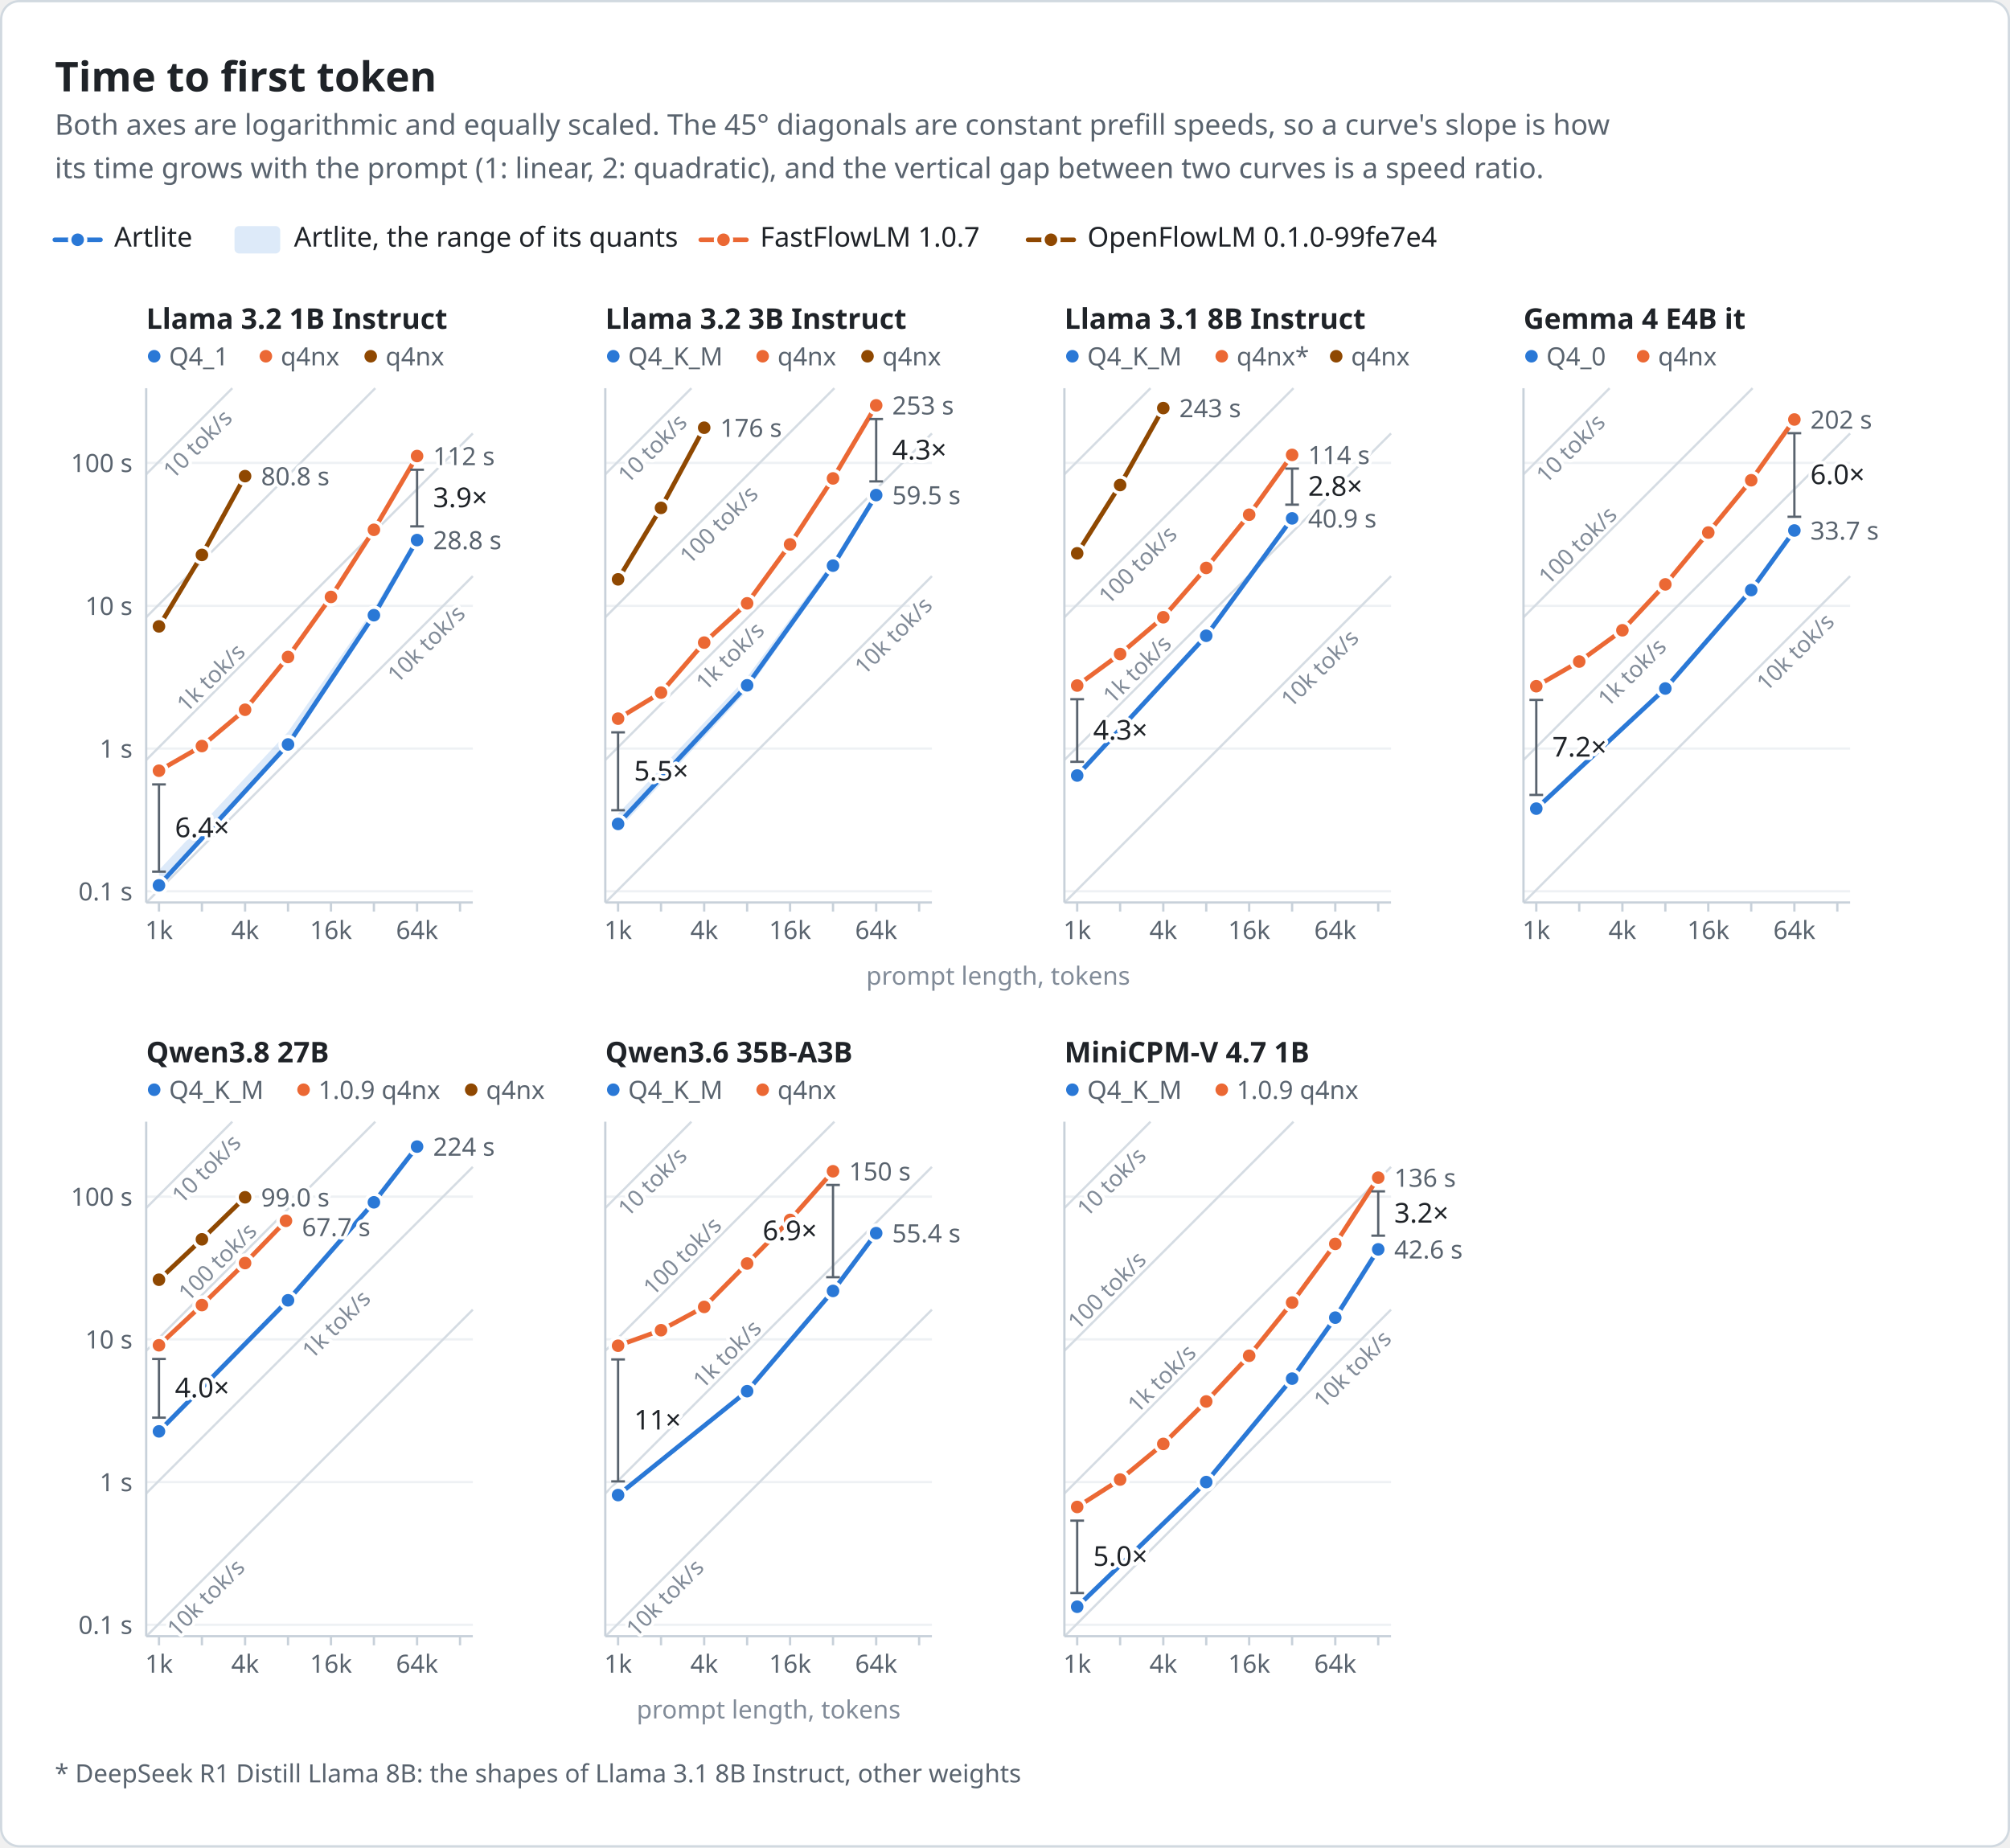
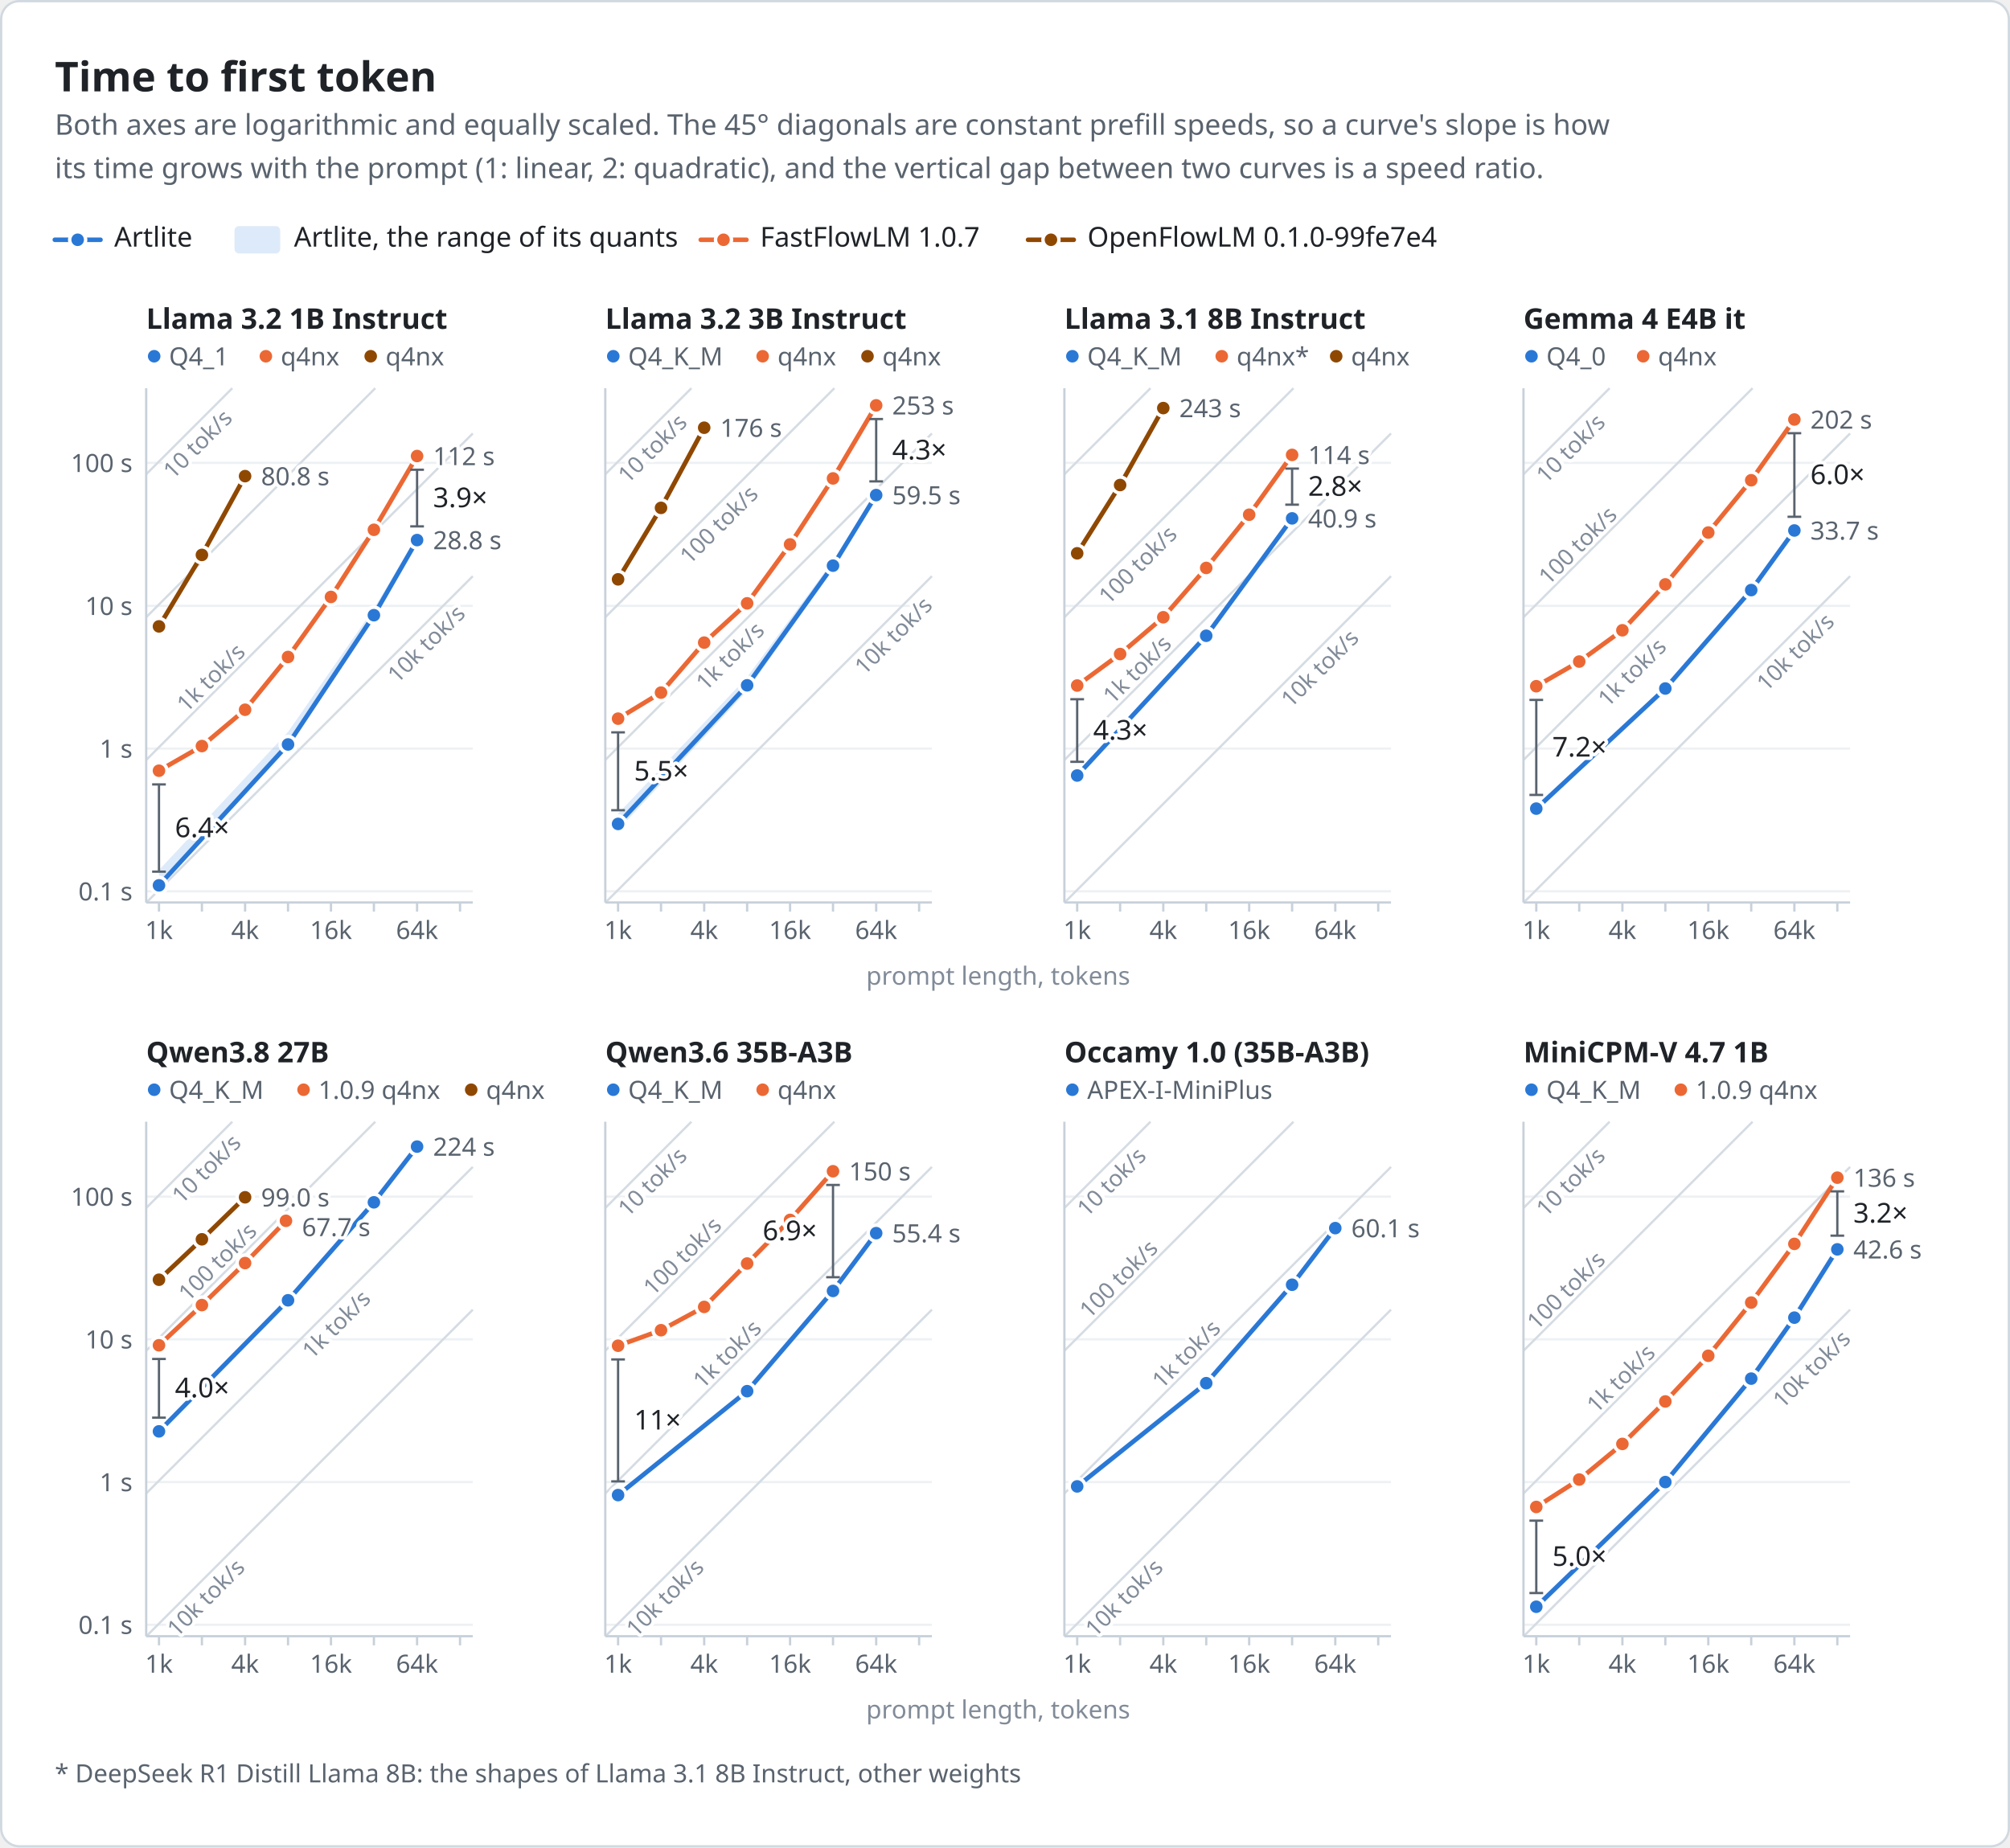
<svg xmlns="http://www.w3.org/2000/svg" width="880" height="809" viewBox="0 0 880 809" role="img" aria-labelledby="t d">
  <style>text{font-family:-apple-system, BlinkMacSystemFont, "Segoe UI", "Noto Sans", Helvetica, Arial, sans-serif;font-size:11px;fill:#59636e;font-variant-numeric:tabular-nums}.title{font-size:18px;font-weight:600;fill:#1f2328}.sub{font-size:12.5px}.h{font-size:12.5px;font-weight:600;fill:#1f2328}.lbl{font-size:12px;fill:#1f2328}.lbl2{font-size:12px}.strong{font-weight:600;fill:#1f2328}.muted{fill:#818b98}.small{font-size:10px}.halo{paint-order:stroke;stroke:#ffffff;stroke-width:3px;stroke-linejoin:round}.grid{stroke:#eef1f4}.axis{stroke:#c8d1da}.guide{stroke:#d5dce3}.bracket{stroke:#59636e;fill:none}.ft{fill:#86b6ef}.detail{font-size:12px;font-weight:400;fill:#59636e}.tile{fill:#eef1f4;stroke:#59636e;stroke-width:1}.cut{stroke:#59636e;stroke-width:.75;fill:none}.f0{fill:#2a78d6}.l0{stroke:#2a78d6;stroke-width:2;fill:none;stroke-linejoin:round;stroke-linecap:round}.d0{fill:#2a78d6;stroke:#ffffff;stroke-width:1.5}.b0{fill:#2a78d6;fill-opacity:.16}.f1{fill:#eb6834}.l1{stroke:#eb6834;stroke-width:2;fill:none;stroke-linejoin:round;stroke-linecap:round}.d1{fill:#eb6834;stroke:#ffffff;stroke-width:1.5}.b1{fill:#eb6834;fill-opacity:.16}.f2{fill:#1baf7a}.l2{stroke:#1baf7a;stroke-width:2;fill:none;stroke-linejoin:round;stroke-linecap:round}.d2{fill:#1baf7a;stroke:#ffffff;stroke-width:1.5}.b2{fill:#1baf7a;fill-opacity:.16}.f3{fill:#8f4801}.l3{stroke:#8f4801;stroke-width:2;fill:none;stroke-linejoin:round;stroke-linecap:round}.d3{fill:#8f4801;stroke:#ffffff;stroke-width:1.5}.b3{fill:#8f4801;fill-opacity:.16}</style>
  <rect x="0.5" y="0.5" width="879" height="808" rx="8" fill="#ffffff" stroke="#d1d9e0" />
  <text x="24.0" y="40.0" class="title">Time to first token</text>
  <text x="24.0" y="59.0" class="sub">Both axes are logarithmic and equally scaled. The 45° diagonals are constant prefill speeds, so a curve's slope is how</text>
  <text x="24.0" y="78.0" class="sub">its time grows with the prompt (1: linear, 2: quadratic), and the vertical gap between two curves is a speed ratio.</text>
  <line x1="24.0" y1="105.0" x2="44.0" y2="105.0" class="l0" />
  <circle cx="34" cy="105" r="3.5" class="d0" />
  <text x="50.0" y="108.0" class="lbl">Artlite</text>
  <rect x="102.672" y="99" width="20" height="12" rx="2" class="b0" />
  <text x="128.7" y="108.0" class="lbl">Artlite, the range of its quants</text>
  <line x1="306.8" y1="105.0" x2="326.8" y2="105.0" class="l1" />
  <circle cx="316.756" cy="105" r="3.5" class="d1" />
  <text x="332.8" y="108.0" class="lbl">FastFlowLM 1.0.7</text>
  <line x1="450.1" y1="105.0" x2="470.1" y2="105.0" class="l3" />
  <circle cx="460.12" cy="105" r="3.5" class="d3" />
  <text x="476.1" y="108.0" class="lbl">OpenFlowLM 0.1.0-99fe7e4</text>
  <text x="64.0" y="144.0" class="h">Llama 3.2 1B Instruct</text>
  <circle cx="67.5" cy="156.0" r="3.5" class="d0" />
  <text x="74.0" y="160.0">Q4_1</text>
  <circle cx="116.4" cy="156.0" r="3.5" class="d1" />
  <text x="122.9" y="160.0">q4nx</text>
  <circle cx="162.3" cy="156.0" r="3.5" class="d3" />
  <text x="168.8" y="160.0">q4nx</text>
  <line x1="64.0" y1="390.3" x2="207.0" y2="390.3" class="grid" />
  <text x="58.0" y="394.3" text-anchor="end">0.1 s</text>
  <line x1="64.0" y1="327.8" x2="207.0" y2="327.8" class="grid" />
  <text x="58.0" y="331.8" text-anchor="end">1 s</text>
  <line x1="64.0" y1="265.3" x2="207.0" y2="265.3" class="grid" />
  <text x="58.0" y="269.3" text-anchor="end">10 s</text>
  <line x1="64.0" y1="202.7" x2="207.0" y2="202.7" class="grid" />
  <text x="58.0" y="206.7" text-anchor="end">100 s</text>
  <line x1="64.0" y1="207.7" x2="101.7" y2="170.0" class="guide" />
  <line x1="64.0" y1="270.3" x2="164.3" y2="170.0" class="guide" />
  <line x1="64.0" y1="332.8" x2="207.0" y2="189.8" class="guide" />
  <line x1="64.1" y1="395.2" x2="207.0" y2="252.3" class="guide" />
  <line x1="64.0" y1="395.2" x2="207.0" y2="395.2" class="axis" />
  <line x1="64.0" y1="170.0" x2="64.0" y2="395.2" class="axis" />
  <line x1="69.6" y1="395.2" x2="69.6" y2="399.2" class="axis" />
  <text x="69.6" y="411.2" text-anchor="middle">1k</text>
  <line x1="88.4" y1="395.2" x2="88.4" y2="399.2" class="axis" />
  <line x1="107.3" y1="395.2" x2="107.3" y2="399.2" class="axis" />
  <text x="107.3" y="411.2" text-anchor="middle">4k</text>
  <line x1="126.1" y1="395.2" x2="126.1" y2="399.2" class="axis" />
  <line x1="144.9" y1="395.2" x2="144.9" y2="399.2" class="axis" />
  <text x="144.9" y="411.2" text-anchor="middle">16k</text>
  <line x1="163.7" y1="395.2" x2="163.7" y2="399.2" class="axis" />
  <line x1="182.6" y1="395.2" x2="182.6" y2="399.2" class="axis" />
  <text x="182.6" y="411.2" text-anchor="middle">64k</text>
  <line x1="201.4" y1="395.2" x2="201.4" y2="399.2" class="axis" />
  <polygon points="69.6,381.0 126.1,320.5 163.7,266.5 182.6,234.8 182.6,236.6 163.7,269.4 126.1,326.0 69.6,387.7" class="b0" />
  <polyline points="69.6,337.5 88.4,326.7 107.3,310.8 126.1,287.7 144.9,261.4 163.7,232.0 182.6,199.7" class="l1" />
  <circle cx="69.6" cy="337.5" r="3.5" class="d1" />
  <circle cx="88.4" cy="326.7" r="3.5" class="d1" />
  <circle cx="107.3" cy="310.8" r="3.5" class="d1" />
  <circle cx="126.1" cy="287.7" r="3.5" class="d1" />
  <circle cx="144.9" cy="261.4" r="3.5" class="d1" />
  <circle cx="163.7" cy="232.0" r="3.5" class="d1" />
  <circle cx="182.6" cy="199.7" r="3.5" class="d1" />
  <polyline points="69.6,274.3 88.4,243.0 107.3,208.5" class="l3" />
  <circle cx="69.6" cy="274.3" r="3.5" class="d3" />
  <circle cx="88.4" cy="243.0" r="3.5" class="d3" />
  <circle cx="107.3" cy="208.5" r="3.5" class="d3" />
  <polyline points="69.6,387.7 126.1,326.0 163.7,269.4 182.6,236.5" class="l0" />
  <circle cx="69.6" cy="387.7" r="3.5" class="d0" />
  <circle cx="126.1" cy="326.0" r="3.5" class="d0" />
  <circle cx="163.7" cy="269.4" r="3.5" class="d0" />
  <circle cx="182.6" cy="236.5" r="3.5" class="d0" />
  <text x="189.6" y="203.7" class="halo">112 s</text>
  <text x="114.3" y="212.5" class="halo">80.8 s</text>
  <text x="189.6" y="240.5" class="halo">28.8 s</text>
  <path d="M66.6,381.7h6M69.6,381.7V343.5M66.6,343.5h6" class="bracket" />
  <text x="76.6" y="366.6" class="lbl halo">6.4×</text>
  <path d="M179.6,230.5h6M182.6,230.5V205.7M179.6,205.7h6" class="bracket" />
  <text x="189.6" y="222.1" class="lbl halo">3.9×</text>
  <text x="89.0" y="196.9" text-anchor="middle" class="muted small halo" transform="rotate(-45.0 89.0 196.9)">10 tok/s</text>
  <text x="94.8" y="299.2" text-anchor="middle" class="muted small halo" transform="rotate(-45.0 94.8 299.2)">1k tok/s</text>
  <text x="189.1" y="284.4" text-anchor="middle" class="muted small halo" transform="rotate(-45.0 189.1 284.4)">10k tok/s</text>
  <text x="265.0" y="144.0" class="h">Llama 3.2 3B Instruct</text>
  <circle cx="268.5" cy="156.0" r="3.5" class="d0" />
  <text x="275.0" y="160.0">Q4_K_M</text>
  <circle cx="333.9" cy="156.0" r="3.5" class="d1" />
  <text x="340.4" y="160.0">q4nx</text>
  <circle cx="379.8" cy="156.0" r="3.5" class="d3" />
  <text x="386.3" y="160.0">q4nx</text>
  <line x1="265.0" y1="390.3" x2="408.0" y2="390.3" class="grid" />
  <line x1="265.0" y1="327.8" x2="408.0" y2="327.8" class="grid" />
  <line x1="265.0" y1="265.3" x2="408.0" y2="265.3" class="grid" />
  <line x1="265.0" y1="202.7" x2="408.0" y2="202.7" class="grid" />
  <line x1="265.0" y1="207.7" x2="302.7" y2="170.0" class="guide" />
  <line x1="265.0" y1="270.3" x2="365.3" y2="170.0" class="guide" />
  <line x1="265.0" y1="332.8" x2="408.0" y2="189.8" class="guide" />
  <line x1="265.1" y1="395.2" x2="408.0" y2="252.3" class="guide" />
  <line x1="265.0" y1="395.2" x2="408.0" y2="395.2" class="axis" />
  <line x1="265.0" y1="170.0" x2="265.0" y2="395.2" class="axis" />
  <line x1="270.6" y1="395.2" x2="270.6" y2="399.2" class="axis" />
  <text x="270.6" y="411.2" text-anchor="middle">1k</text>
  <line x1="289.4" y1="395.2" x2="289.4" y2="399.2" class="axis" />
  <line x1="308.3" y1="395.2" x2="308.3" y2="399.2" class="axis" />
  <text x="308.3" y="411.2" text-anchor="middle">4k</text>
  <line x1="327.1" y1="395.2" x2="327.1" y2="399.2" class="axis" />
  <line x1="345.9" y1="395.2" x2="345.9" y2="399.2" class="axis" />
  <text x="345.9" y="411.2" text-anchor="middle">16k</text>
  <line x1="364.7" y1="395.2" x2="364.7" y2="399.2" class="axis" />
  <line x1="383.6" y1="395.2" x2="383.6" y2="399.2" class="axis" />
  <text x="383.6" y="411.2" text-anchor="middle">64k</text>
  <line x1="402.4" y1="395.2" x2="402.4" y2="399.2" class="axis" />
  <polygon points="270.6,356.3 327.1,296.5 364.7,245.6 364.7,249.2 327.1,302.5 270.6,363.5" class="b0" />
  <polyline points="270.6,314.7 289.4,303.3 308.3,281.4 327.1,264.2 345.9,238.4 364.7,209.5 383.6,177.5" class="l1" />
  <circle cx="270.6" cy="314.7" r="3.5" class="d1" />
  <circle cx="289.4" cy="303.3" r="3.5" class="d1" />
  <circle cx="308.3" cy="281.4" r="3.5" class="d1" />
  <circle cx="327.1" cy="264.2" r="3.5" class="d1" />
  <circle cx="345.9" cy="238.4" r="3.5" class="d1" />
  <circle cx="364.7" cy="209.5" r="3.5" class="d1" />
  <circle cx="383.6" cy="177.5" r="3.5" class="d1" />
  <polyline points="270.6,253.7 289.4,222.4 308.3,187.3" class="l3" />
  <circle cx="270.6" cy="253.7" r="3.5" class="d3" />
  <circle cx="289.4" cy="222.4" r="3.5" class="d3" />
  <circle cx="308.3" cy="187.3" r="3.5" class="d3" />
  <polyline points="270.6,360.8 327.1,300.1 364.7,247.7 383.6,216.8" class="l0" />
  <circle cx="270.6" cy="360.8" r="3.5" class="d0" />
  <circle cx="327.1" cy="300.1" r="3.5" class="d0" />
  <circle cx="364.7" cy="247.7" r="3.5" class="d0" />
  <circle cx="383.6" cy="216.8" r="3.5" class="d0" />
  <text x="390.6" y="181.5" class="halo">253 s</text>
  <text x="315.3" y="191.3" class="halo">176 s</text>
  <text x="390.6" y="220.8" class="halo">59.5 s</text>
  <path d="M267.6,354.8h6M270.6,354.8V320.7M267.6,320.7h6" class="bracket" />
  <text x="277.6" y="341.8" class="lbl halo">5.5×</text>
  <path d="M380.6,210.8h6M383.6,210.8V183.5M380.6,183.5h6" class="bracket" />
  <text x="390.6" y="201.2" class="lbl halo">4.3×</text>
  <text x="288.1" y="198.8" text-anchor="middle" class="muted small halo" transform="rotate(-45.0 288.1 198.8)">10 tok/s</text>
  <text x="317.2" y="232.2" text-anchor="middle" class="muted small halo" transform="rotate(-45.0 317.2 232.2)">100 tok/s</text>
  <text x="322.1" y="289.8" text-anchor="middle" class="muted small halo" transform="rotate(-45.0 322.1 289.8)">1k tok/s</text>
  <text x="393.6" y="280.8" text-anchor="middle" class="muted small halo" transform="rotate(-45.0 393.6 280.8)">10k tok/s</text>
  <text x="466.0" y="144.0" class="h">Llama 3.1 8B Instruct</text>
  <circle cx="469.5" cy="156.0" r="3.5" class="d0" />
  <text x="476.0" y="160.0">Q4_K_M</text>
  <circle cx="534.9" cy="156.0" r="3.5" class="d1" />
  <text x="541.4" y="160.0">q4nx*</text>
  <circle cx="585.0" cy="156.0" r="3.5" class="d3" />
  <text x="591.5" y="160.0">q4nx</text>
  <line x1="466.0" y1="390.3" x2="609.0" y2="390.3" class="grid" />
  <line x1="466.0" y1="327.8" x2="609.0" y2="327.8" class="grid" />
  <line x1="466.0" y1="265.3" x2="609.0" y2="265.3" class="grid" />
  <line x1="466.0" y1="202.7" x2="609.0" y2="202.7" class="grid" />
  <line x1="466.0" y1="207.7" x2="503.7" y2="170.0" class="guide" />
  <line x1="466.0" y1="270.3" x2="566.3" y2="170.0" class="guide" />
  <line x1="466.0" y1="332.8" x2="609.0" y2="189.8" class="guide" />
  <line x1="466.1" y1="395.2" x2="609.0" y2="252.3" class="guide" />
  <line x1="466.0" y1="395.2" x2="609.0" y2="395.2" class="axis" />
  <line x1="466.0" y1="170.0" x2="466.0" y2="395.2" class="axis" />
  <line x1="471.6" y1="395.2" x2="471.6" y2="399.2" class="axis" />
  <text x="471.6" y="411.2" text-anchor="middle">1k</text>
  <line x1="490.4" y1="395.2" x2="490.4" y2="399.2" class="axis" />
  <line x1="509.3" y1="395.2" x2="509.3" y2="399.2" class="axis" />
  <text x="509.3" y="411.2" text-anchor="middle">4k</text>
  <line x1="528.1" y1="395.2" x2="528.1" y2="399.2" class="axis" />
  <line x1="546.9" y1="395.2" x2="546.9" y2="399.2" class="axis" />
  <text x="546.9" y="411.2" text-anchor="middle">16k</text>
  <line x1="565.7" y1="395.2" x2="565.7" y2="399.2" class="axis" />
  <line x1="584.6" y1="395.2" x2="584.6" y2="399.2" class="axis" />
  <text x="584.6" y="411.2" text-anchor="middle">64k</text>
  <line x1="603.4" y1="395.2" x2="603.4" y2="399.2" class="axis" />
  <polygon points="471.6,339.6 528.1,278.4 565.7,227.0 565.7,227.7 528.1,279.6 471.6,341.0" class="b0" />
  <polyline points="471.6,300.2 490.4,286.4 509.3,270.3 528.1,248.7 546.9,225.4 565.7,199.2" class="l1" />
  <circle cx="471.6" cy="300.2" r="3.5" class="d1" />
  <circle cx="490.4" cy="286.4" r="3.5" class="d1" />
  <circle cx="509.3" cy="270.3" r="3.5" class="d1" />
  <circle cx="528.1" cy="248.7" r="3.5" class="d1" />
  <circle cx="546.9" cy="225.4" r="3.5" class="d1" />
  <circle cx="565.7" cy="199.2" r="3.5" class="d1" />
  <polyline points="471.6,242.3 490.4,212.4 509.3,178.7" class="l3" />
  <circle cx="471.6" cy="242.3" r="3.5" class="d3" />
  <circle cx="490.4" cy="212.4" r="3.5" class="d3" />
  <circle cx="509.3" cy="178.7" r="3.5" class="d3" />
  <polyline points="471.6,339.6 528.1,278.4 565.7,227.0" class="l0" />
  <circle cx="471.6" cy="339.6" r="3.5" class="d0" />
  <circle cx="528.1" cy="278.4" r="3.5" class="d0" />
  <circle cx="565.7" cy="227.0" r="3.5" class="d0" />
  <text x="516.3" y="182.7" class="halo">243 s</text>
  <text x="572.7" y="203.2" class="halo">114 s</text>
  <text x="572.7" y="231.0" class="halo">40.9 s</text>
  <path d="M468.6,333.6h6M471.6,333.6V306.2M468.6,306.2h6" class="bracket" />
  <text x="478.6" y="323.9" class="lbl halo">4.3×</text>
  <path d="M562.7,221.0h6M565.7,221.0V205.2M562.7,205.2h6" class="bracket" />
  <text x="572.7" y="217.1" class="lbl halo">2.8×</text>
  <text x="500.6" y="249.8" text-anchor="middle" class="muted small halo" transform="rotate(-45.0 500.6 249.8)">100 tok/s</text>
  <text x="500.3" y="295.6" text-anchor="middle" class="muted small halo" transform="rotate(-45.0 500.3 295.6)">1k tok/s</text>
  <text x="580.3" y="295.1" text-anchor="middle" class="muted small halo" transform="rotate(-45.0 580.3 295.1)">10k tok/s</text>
  <text x="667.0" y="144.0" class="h">Gemma 4 E4B it</text>
  <circle cx="670.5" cy="156.0" r="3.5" class="d0" />
  <text x="677.0" y="160.0">Q4_0</text>
  <circle cx="719.4" cy="156.0" r="3.5" class="d1" />
  <text x="725.9" y="160.0">q4nx</text>
  <line x1="667.0" y1="390.3" x2="810.0" y2="390.3" class="grid" />
  <line x1="667.0" y1="327.8" x2="810.0" y2="327.8" class="grid" />
  <line x1="667.0" y1="265.3" x2="810.0" y2="265.3" class="grid" />
  <line x1="667.0" y1="202.7" x2="810.0" y2="202.7" class="grid" />
  <line x1="667.0" y1="207.7" x2="704.7" y2="170.0" class="guide" />
  <line x1="667.0" y1="270.3" x2="767.3" y2="170.0" class="guide" />
  <line x1="667.0" y1="332.8" x2="810.0" y2="189.8" class="guide" />
  <line x1="667.1" y1="395.2" x2="810.0" y2="252.3" class="guide" />
  <line x1="667.0" y1="395.2" x2="810.0" y2="395.2" class="axis" />
  <line x1="667.0" y1="170.0" x2="667.0" y2="395.2" class="axis" />
  <line x1="672.6" y1="395.2" x2="672.6" y2="399.2" class="axis" />
  <text x="672.6" y="411.2" text-anchor="middle">1k</text>
  <line x1="691.4" y1="395.2" x2="691.4" y2="399.2" class="axis" />
  <line x1="710.3" y1="395.2" x2="710.3" y2="399.2" class="axis" />
  <text x="710.3" y="411.2" text-anchor="middle">4k</text>
  <line x1="729.1" y1="395.2" x2="729.1" y2="399.2" class="axis" />
  <line x1="747.9" y1="395.2" x2="747.9" y2="399.2" class="axis" />
  <text x="747.9" y="411.2" text-anchor="middle">16k</text>
  <line x1="766.7" y1="395.2" x2="766.7" y2="399.2" class="axis" />
  <line x1="785.6" y1="395.2" x2="785.6" y2="399.2" class="axis" />
  <text x="785.6" y="411.2" text-anchor="middle">64k</text>
  <line x1="804.4" y1="395.2" x2="804.4" y2="399.2" class="axis" />
  <polyline points="672.6,300.5 691.4,289.7 710.3,276.0 729.1,255.9 747.9,233.2 766.7,210.3 785.6,183.7" class="l1" />
  <circle cx="672.6" cy="300.5" r="3.5" class="d1" />
  <circle cx="691.4" cy="289.7" r="3.5" class="d1" />
  <circle cx="710.3" cy="276.0" r="3.5" class="d1" />
  <circle cx="729.1" cy="255.9" r="3.5" class="d1" />
  <circle cx="747.9" cy="233.2" r="3.5" class="d1" />
  <circle cx="766.7" cy="210.3" r="3.5" class="d1" />
  <circle cx="785.6" cy="183.7" r="3.5" class="d1" />
  <polyline points="672.6,354.1 729.1,301.5 766.7,258.4 785.6,232.3" class="l0" />
  <circle cx="672.6" cy="354.1" r="3.5" class="d0" />
  <circle cx="729.1" cy="301.5" r="3.5" class="d0" />
  <circle cx="766.7" cy="258.4" r="3.5" class="d0" />
  <circle cx="785.6" cy="232.3" r="3.5" class="d0" />
  <text x="792.6" y="187.7" class="halo">202 s</text>
  <text x="792.6" y="236.3" class="halo">33.7 s</text>
  <path d="M669.6,348.1h6M672.6,348.1V306.5M669.6,306.5h6" class="bracket" />
  <text x="679.6" y="331.3" class="lbl halo">7.2×</text>
  <path d="M782.6,226.3h6M785.6,226.3V189.7M782.6,189.7h6" class="bracket" />
  <text x="792.6" y="212.0" class="lbl halo">6.0×</text>
  <text x="690.1" y="198.8" text-anchor="middle" class="muted small halo" transform="rotate(-45.0 690.1 198.8)">10 tok/s</text>
  <text x="693.2" y="241.3" text-anchor="middle" class="muted small halo" transform="rotate(-45.0 693.2 241.3)">100 tok/s</text>
  <text x="717.0" y="296.9" text-anchor="middle" class="muted small halo" transform="rotate(-45.0 717.0 296.9)">1k tok/s</text>
  <text x="788.5" y="288.0" text-anchor="middle" class="muted small halo" transform="rotate(-45.0 788.5 288.0)">10k tok/s</text>
  <text x="437.0" y="431.2" text-anchor="middle" class="muted">prompt length, tokens</text>
  <text x="64.0" y="465.2" class="h">Qwen3.8 27B</text>
  <circle cx="67.5" cy="477.2" r="3.5" class="d0" />
  <text x="74.0" y="481.2">Q4_K_M</text>
  <circle cx="132.9" cy="477.2" r="3.5" class="d1" />
  <text x="139.4" y="481.2">1.0.9 q4nx</text>
  <circle cx="206.3" cy="477.2" r="3.5" class="d3" />
  <text x="212.8" y="481.2">q4nx</text>
  <line x1="64.0" y1="711.5" x2="207.0" y2="711.5" class="grid" />
  <text x="58.0" y="715.5" text-anchor="end">0.1 s</text>
  <line x1="64.0" y1="649.0" x2="207.0" y2="649.0" class="grid" />
  <text x="58.0" y="653.0" text-anchor="end">1 s</text>
  <line x1="64.0" y1="586.5" x2="207.0" y2="586.5" class="grid" />
  <text x="58.0" y="590.5" text-anchor="end">10 s</text>
  <line x1="64.0" y1="524.0" x2="207.0" y2="524.0" class="grid" />
  <text x="58.0" y="528.0" text-anchor="end">100 s</text>
  <line x1="64.0" y1="529.0" x2="101.7" y2="491.2" class="guide" />
  <line x1="64.0" y1="591.5" x2="164.3" y2="491.2" class="guide" />
  <line x1="64.0" y1="654.0" x2="207.0" y2="511.0" class="guide" />
  <line x1="64.1" y1="716.5" x2="207.0" y2="573.5" class="guide" />
  <line x1="64.0" y1="716.5" x2="207.0" y2="716.5" class="axis" />
  <line x1="64.0" y1="491.2" x2="64.0" y2="716.5" class="axis" />
  <line x1="69.6" y1="716.5" x2="69.6" y2="720.5" class="axis" />
  <text x="69.6" y="732.5" text-anchor="middle">1k</text>
  <line x1="88.4" y1="716.5" x2="88.4" y2="720.5" class="axis" />
  <line x1="107.3" y1="716.5" x2="107.3" y2="720.5" class="axis" />
  <text x="107.3" y="732.5" text-anchor="middle">4k</text>
  <line x1="126.1" y1="716.5" x2="126.1" y2="720.5" class="axis" />
  <line x1="144.9" y1="716.5" x2="144.9" y2="720.5" class="axis" />
  <text x="144.9" y="732.5" text-anchor="middle">16k</text>
  <line x1="163.7" y1="716.5" x2="163.7" y2="720.5" class="axis" />
  <line x1="182.6" y1="716.5" x2="182.6" y2="720.5" class="axis" />
  <text x="182.6" y="732.5" text-anchor="middle">64k</text>
  <line x1="201.4" y1="716.5" x2="201.4" y2="720.5" class="axis" />
  <polyline points="69.6,589.1 88.4,571.5 107.3,553.1 125.2,534.6" class="l1" />
  <circle cx="69.6" cy="589.1" r="3.5" class="d1" />
  <circle cx="88.4" cy="571.5" r="3.5" class="d1" />
  <circle cx="107.3" cy="553.1" r="3.5" class="d1" />
  <circle cx="125.2" cy="534.6" r="3.5" class="d1" />
  <polyline points="69.6,560.4 88.4,542.7 107.3,524.3" class="l3" />
  <circle cx="69.6" cy="560.4" r="3.5" class="d3" />
  <circle cx="88.4" cy="542.7" r="3.5" class="d3" />
  <circle cx="107.3" cy="524.3" r="3.5" class="d3" />
  <polyline points="69.6,626.8 126.1,569.4 163.7,526.5 182.6,502.1" class="l0" />
  <circle cx="69.6" cy="626.8" r="3.5" class="d0" />
  <circle cx="126.1" cy="569.4" r="3.5" class="d0" />
  <circle cx="163.7" cy="526.5" r="3.5" class="d0" />
  <circle cx="182.6" cy="502.1" r="3.5" class="d0" />
  <text x="189.6" y="506.1" class="halo">224 s</text>
  <text x="114.3" y="528.3" class="halo">99.0 s</text>
  <text x="132.2" y="541.3" class="halo">67.7 s</text>
  <path d="M66.6,620.8h6M69.6,620.8V595.1M66.6,595.1h6" class="bracket" />
  <text x="76.6" y="611.9" class="lbl halo">4.0×</text>
  <text x="92.8" y="514.3" text-anchor="middle" class="muted small halo" transform="rotate(-45.0 92.8 514.3)">10 tok/s</text>
  <text x="97.7" y="555.0" text-anchor="middle" class="muted small halo" transform="rotate(-45.0 97.7 555.0)">100 tok/s</text>
  <text x="149.7" y="582.4" text-anchor="middle" class="muted small halo" transform="rotate(-45.0 149.7 582.4)">1k tok/s</text>
  <text x="92.6" y="702.1" text-anchor="middle" class="muted small halo" transform="rotate(-45.0 92.6 702.1)">10k tok/s</text>
  <text x="265.0" y="465.2" class="h">Qwen3.6 35B-A3B</text>
  <circle cx="268.5" cy="477.2" r="3.5" class="d0" />
  <text x="275.0" y="481.2">Q4_K_M</text>
  <circle cx="333.9" cy="477.2" r="3.5" class="d1" />
  <text x="340.4" y="481.2">q4nx</text>
  <line x1="265.0" y1="711.5" x2="408.0" y2="711.5" class="grid" />
  <line x1="265.0" y1="649.0" x2="408.0" y2="649.0" class="grid" />
  <line x1="265.0" y1="586.5" x2="408.0" y2="586.5" class="grid" />
  <line x1="265.0" y1="524.0" x2="408.0" y2="524.0" class="grid" />
  <line x1="265.0" y1="529.0" x2="302.7" y2="491.2" class="guide" />
  <line x1="265.0" y1="591.5" x2="365.3" y2="491.2" class="guide" />
  <line x1="265.0" y1="654.0" x2="408.0" y2="511.0" class="guide" />
  <line x1="265.1" y1="716.5" x2="408.0" y2="573.5" class="guide" />
  <line x1="265.0" y1="716.5" x2="408.0" y2="716.5" class="axis" />
  <line x1="265.0" y1="491.2" x2="265.0" y2="716.5" class="axis" />
  <line x1="270.6" y1="716.5" x2="270.6" y2="720.5" class="axis" />
  <text x="270.6" y="732.5" text-anchor="middle">1k</text>
  <line x1="289.4" y1="716.5" x2="289.4" y2="720.5" class="axis" />
  <line x1="308.3" y1="716.5" x2="308.3" y2="720.5" class="axis" />
  <text x="308.3" y="732.5" text-anchor="middle">4k</text>
  <line x1="327.1" y1="716.5" x2="327.1" y2="720.5" class="axis" />
  <line x1="345.9" y1="716.5" x2="345.9" y2="720.5" class="axis" />
  <text x="345.9" y="732.5" text-anchor="middle">16k</text>
  <line x1="364.7" y1="716.5" x2="364.7" y2="720.5" class="axis" />
  <line x1="383.6" y1="716.5" x2="383.6" y2="720.5" class="axis" />
  <text x="383.6" y="732.5" text-anchor="middle">64k</text>
  <line x1="402.4" y1="716.5" x2="402.4" y2="720.5" class="axis" />
  <polyline points="270.6,589.3 289.4,582.5 308.3,572.3 327.1,553.3 345.9,534.2 364.7,512.9" class="l1" />
  <circle cx="270.6" cy="589.3" r="3.5" class="d1" />
  <circle cx="289.4" cy="582.5" r="3.5" class="d1" />
  <circle cx="308.3" cy="572.3" r="3.5" class="d1" />
  <circle cx="327.1" cy="553.3" r="3.5" class="d1" />
  <circle cx="345.9" cy="534.2" r="3.5" class="d1" />
  <circle cx="364.7" cy="512.9" r="3.5" class="d1" />
  <polyline points="270.6,654.7 327.1,609.2 364.7,565.3 383.6,540.0" class="l0" />
  <circle cx="270.6" cy="654.7" r="3.5" class="d0" />
  <circle cx="327.1" cy="609.2" r="3.5" class="d0" />
  <circle cx="364.7" cy="565.3" r="3.5" class="d0" />
  <circle cx="383.6" cy="540.0" r="3.5" class="d0" />
  <text x="371.7" y="516.9" class="halo">150 s</text>
  <text x="390.6" y="544.0" class="halo">55.4 s</text>
  <path d="M267.6,648.7h6M270.6,648.7V595.3M267.6,595.3h6" class="bracket" />
  <text x="277.6" y="626.0" class="lbl halo">11×</text>
  <path d="M361.7,559.3h6M364.7,559.3V518.9M361.7,518.9h6" class="bracket" />
  <text x="357.7" y="543.1" text-anchor="end" class="lbl halo">6.9×</text>
  <text x="288.1" y="520.0" text-anchor="middle" class="muted small halo" transform="rotate(-45.0 288.1 520.0)">10 tok/s</text>
  <text x="301.2" y="552.5" text-anchor="middle" class="muted small halo" transform="rotate(-45.0 301.2 552.5)">100 tok/s</text>
  <text x="320.8" y="595.4" text-anchor="middle" class="muted small halo" transform="rotate(-45.0 320.8 595.4)">1k tok/s</text>
  <text x="293.6" y="702.1" text-anchor="middle" class="muted small halo" transform="rotate(-45.0 293.6 702.1)">10k tok/s</text>
-   <text x="466.0" y="465.2" class="h">MiniCPM-V 4.7 1B</text>
+   <text x="466.0" y="465.2" class="h">Occamy 1.0 (35B-A3B)</text>
  <circle cx="469.5" cy="477.2" r="3.5" class="d0" />
-   <text x="476.0" y="481.2">Q4_K_M</text>
-   <circle cx="534.9" cy="477.2" r="3.5" class="d1" />
-   <text x="541.4" y="481.2">1.0.9 q4nx</text>
+   <text x="476.0" y="481.2">APEX-I-MiniPlus</text>
  <line x1="466.0" y1="711.5" x2="609.0" y2="711.5" class="grid" />
  <line x1="466.0" y1="649.0" x2="609.0" y2="649.0" class="grid" />
  <line x1="466.0" y1="586.5" x2="609.0" y2="586.5" class="grid" />
  <line x1="466.0" y1="524.0" x2="609.0" y2="524.0" class="grid" />
  <line x1="466.0" y1="529.0" x2="503.7" y2="491.2" class="guide" />
  <line x1="466.0" y1="591.5" x2="566.3" y2="491.2" class="guide" />
  <line x1="466.0" y1="654.0" x2="609.0" y2="511.0" class="guide" />
  <line x1="466.1" y1="716.5" x2="609.0" y2="573.5" class="guide" />
  <line x1="466.0" y1="716.5" x2="609.0" y2="716.5" class="axis" />
  <line x1="466.0" y1="491.2" x2="466.0" y2="716.5" class="axis" />
  <line x1="471.6" y1="716.5" x2="471.6" y2="720.5" class="axis" />
  <text x="471.6" y="732.5" text-anchor="middle">1k</text>
  <line x1="490.4" y1="716.5" x2="490.4" y2="720.5" class="axis" />
  <line x1="509.3" y1="716.5" x2="509.3" y2="720.5" class="axis" />
  <text x="509.3" y="732.5" text-anchor="middle">4k</text>
  <line x1="528.1" y1="716.5" x2="528.1" y2="720.5" class="axis" />
  <line x1="546.9" y1="716.5" x2="546.9" y2="720.5" class="axis" />
  <text x="546.9" y="732.5" text-anchor="middle">16k</text>
  <line x1="565.7" y1="716.5" x2="565.7" y2="720.5" class="axis" />
  <line x1="584.6" y1="716.5" x2="584.6" y2="720.5" class="axis" />
  <text x="584.6" y="732.5" text-anchor="middle">64k</text>
  <line x1="603.4" y1="716.5" x2="603.4" y2="720.5" class="axis" />
-   <polyline points="471.6,659.9 490.4,647.9 509.3,632.3 528.1,613.7 546.9,593.7 565.7,570.4 584.6,544.7 603.4,515.7" class="l1" />
-   <circle cx="471.6" cy="659.9" r="3.5" class="d1" />
-   <circle cx="490.4" cy="647.9" r="3.5" class="d1" />
-   <circle cx="509.3" cy="632.3" r="3.5" class="d1" />
-   <circle cx="528.1" cy="613.7" r="3.5" class="d1" />
-   <circle cx="546.9" cy="593.7" r="3.5" class="d1" />
-   <circle cx="565.7" cy="570.4" r="3.5" class="d1" />
-   <circle cx="584.6" cy="544.7" r="3.5" class="d1" />
-   <circle cx="603.4" cy="515.7" r="3.5" class="d1" />
-   <polyline points="471.6,703.6 528.1,649.0 565.7,603.7 584.6,577.0 603.4,547.1" class="l0" />
-   <circle cx="471.6" cy="703.6" r="3.5" class="d0" />
-   <circle cx="528.1" cy="649.0" r="3.5" class="d0" />
-   <circle cx="565.7" cy="603.7" r="3.5" class="d0" />
-   <circle cx="584.6" cy="577.0" r="3.5" class="d0" />
-   <circle cx="603.4" cy="547.1" r="3.5" class="d0" />
-   <text x="610.4" y="519.7" class="halo">136 s</text>
-   <text x="610.4" y="551.1" class="halo">42.6 s</text>
-   <path d="M468.6,697.6h6M471.6,697.6V665.9M468.6,665.9h6" class="bracket" />
-   <text x="478.6" y="685.7" class="lbl halo">5.0×</text>
-   <path d="M600.4,541.1h6M603.4,541.1V521.7M600.4,521.7h6" class="bracket" />
-   <text x="610.4" y="535.4" class="lbl halo">3.2×</text>
+   <polyline points="471.6,650.9 528.1,605.7 565.7,562.6 584.6,537.8" class="l0" />
+   <circle cx="471.6" cy="650.9" r="3.5" class="d0" />
+   <circle cx="528.1" cy="605.7" r="3.5" class="d0" />
+   <circle cx="565.7" cy="562.6" r="3.5" class="d0" />
+   <circle cx="584.6" cy="537.8" r="3.5" class="d0" />
+   <text x="591.6" y="541.8" class="halo">60.1 s</text>
  <text x="489.1" y="520.0" text-anchor="middle" class="muted small halo" transform="rotate(-45.0 489.1 520.0)">10 tok/s</text>
-   <text x="487.1" y="567.5" text-anchor="middle" class="muted small halo" transform="rotate(-45.0 487.1 567.5)">100 tok/s</text>
-   <text x="511.1" y="606.1" text-anchor="middle" class="muted small halo" transform="rotate(-45.0 511.1 606.1)">1k tok/s</text>
-   <text x="594.6" y="602.0" text-anchor="middle" class="muted small halo" transform="rotate(-45.0 594.6 602.0)">10k tok/s</text>
-   <text x="336.5" y="752.5" text-anchor="middle" class="muted">prompt length, tokens</text>
+   <text x="492.2" y="562.5" text-anchor="middle" class="muted small halo" transform="rotate(-45.0 492.2 562.5)">100 tok/s</text>
+   <text x="521.8" y="595.4" text-anchor="middle" class="muted small halo" transform="rotate(-45.0 521.8 595.4)">1k tok/s</text>
+   <text x="494.6" y="702.1" text-anchor="middle" class="muted small halo" transform="rotate(-45.0 494.6 702.1)">10k tok/s</text>
+   <text x="667.0" y="465.2" class="h">MiniCPM-V 4.7 1B</text>
+   <circle cx="670.5" cy="477.2" r="3.5" class="d0" />
+   <text x="677.0" y="481.2">Q4_K_M</text>
+   <circle cx="735.9" cy="477.2" r="3.5" class="d1" />
+   <text x="742.4" y="481.2">1.0.9 q4nx</text>
+   <line x1="667.0" y1="711.5" x2="810.0" y2="711.5" class="grid" />
+   <line x1="667.0" y1="649.0" x2="810.0" y2="649.0" class="grid" />
+   <line x1="667.0" y1="586.5" x2="810.0" y2="586.5" class="grid" />
+   <line x1="667.0" y1="524.0" x2="810.0" y2="524.0" class="grid" />
+   <line x1="667.0" y1="529.0" x2="704.7" y2="491.2" class="guide" />
+   <line x1="667.0" y1="591.5" x2="767.3" y2="491.2" class="guide" />
+   <line x1="667.0" y1="654.0" x2="810.0" y2="511.0" class="guide" />
+   <line x1="667.1" y1="716.5" x2="810.0" y2="573.5" class="guide" />
+   <line x1="667.0" y1="716.5" x2="810.0" y2="716.5" class="axis" />
+   <line x1="667.0" y1="491.2" x2="667.0" y2="716.5" class="axis" />
+   <line x1="672.6" y1="716.5" x2="672.6" y2="720.5" class="axis" />
+   <text x="672.6" y="732.5" text-anchor="middle">1k</text>
+   <line x1="691.4" y1="716.5" x2="691.4" y2="720.5" class="axis" />
+   <line x1="710.3" y1="716.5" x2="710.3" y2="720.5" class="axis" />
+   <text x="710.3" y="732.5" text-anchor="middle">4k</text>
+   <line x1="729.1" y1="716.5" x2="729.1" y2="720.5" class="axis" />
+   <line x1="747.9" y1="716.5" x2="747.9" y2="720.5" class="axis" />
+   <text x="747.9" y="732.5" text-anchor="middle">16k</text>
+   <line x1="766.7" y1="716.5" x2="766.7" y2="720.5" class="axis" />
+   <line x1="785.6" y1="716.5" x2="785.6" y2="720.5" class="axis" />
+   <text x="785.6" y="732.5" text-anchor="middle">64k</text>
+   <line x1="804.4" y1="716.5" x2="804.4" y2="720.5" class="axis" />
+   <polyline points="672.6,659.9 691.4,647.9 710.3,632.3 729.1,613.7 747.9,593.7 766.7,570.4 785.6,544.7 804.4,515.7" class="l1" />
+   <circle cx="672.6" cy="659.9" r="3.5" class="d1" />
+   <circle cx="691.4" cy="647.9" r="3.5" class="d1" />
+   <circle cx="710.3" cy="632.3" r="3.5" class="d1" />
+   <circle cx="729.1" cy="613.7" r="3.5" class="d1" />
+   <circle cx="747.9" cy="593.7" r="3.5" class="d1" />
+   <circle cx="766.7" cy="570.4" r="3.5" class="d1" />
+   <circle cx="785.6" cy="544.7" r="3.5" class="d1" />
+   <circle cx="804.4" cy="515.7" r="3.5" class="d1" />
+   <polyline points="672.6,703.6 729.1,649.0 766.7,603.7 785.6,577.0 804.4,547.1" class="l0" />
+   <circle cx="672.6" cy="703.6" r="3.5" class="d0" />
+   <circle cx="729.1" cy="649.0" r="3.5" class="d0" />
+   <circle cx="766.7" cy="603.7" r="3.5" class="d0" />
+   <circle cx="785.6" cy="577.0" r="3.5" class="d0" />
+   <circle cx="804.4" cy="547.1" r="3.5" class="d0" />
+   <text x="811.4" y="519.7" class="halo">136 s</text>
+   <text x="811.4" y="551.1" class="halo">42.6 s</text>
+   <path d="M669.6,697.6h6M672.6,697.6V665.9M669.6,665.9h6" class="bracket" />
+   <text x="679.6" y="685.7" class="lbl halo">5.0×</text>
+   <path d="M801.4,541.1h6M804.4,541.1V521.7M801.4,521.7h6" class="bracket" />
+   <text x="811.4" y="535.4" class="lbl halo">3.2×</text>
+   <text x="690.1" y="520.0" text-anchor="middle" class="muted small halo" transform="rotate(-45.0 690.1 520.0)">10 tok/s</text>
+   <text x="688.1" y="567.5" text-anchor="middle" class="muted small halo" transform="rotate(-45.0 688.1 567.5)">100 tok/s</text>
+   <text x="712.1" y="606.1" text-anchor="middle" class="muted small halo" transform="rotate(-45.0 712.1 606.1)">1k tok/s</text>
+   <text x="795.6" y="602.0" text-anchor="middle" class="muted small halo" transform="rotate(-45.0 795.6 602.0)">10k tok/s</text>
+   <text x="437.0" y="752.5" text-anchor="middle" class="muted">prompt length, tokens</text>
  <text x="24.0" y="780.5">* DeepSeek R1 Distill Llama 8B: the shapes of Llama 3.1 8B Instruct, other weights</text>
</svg>
